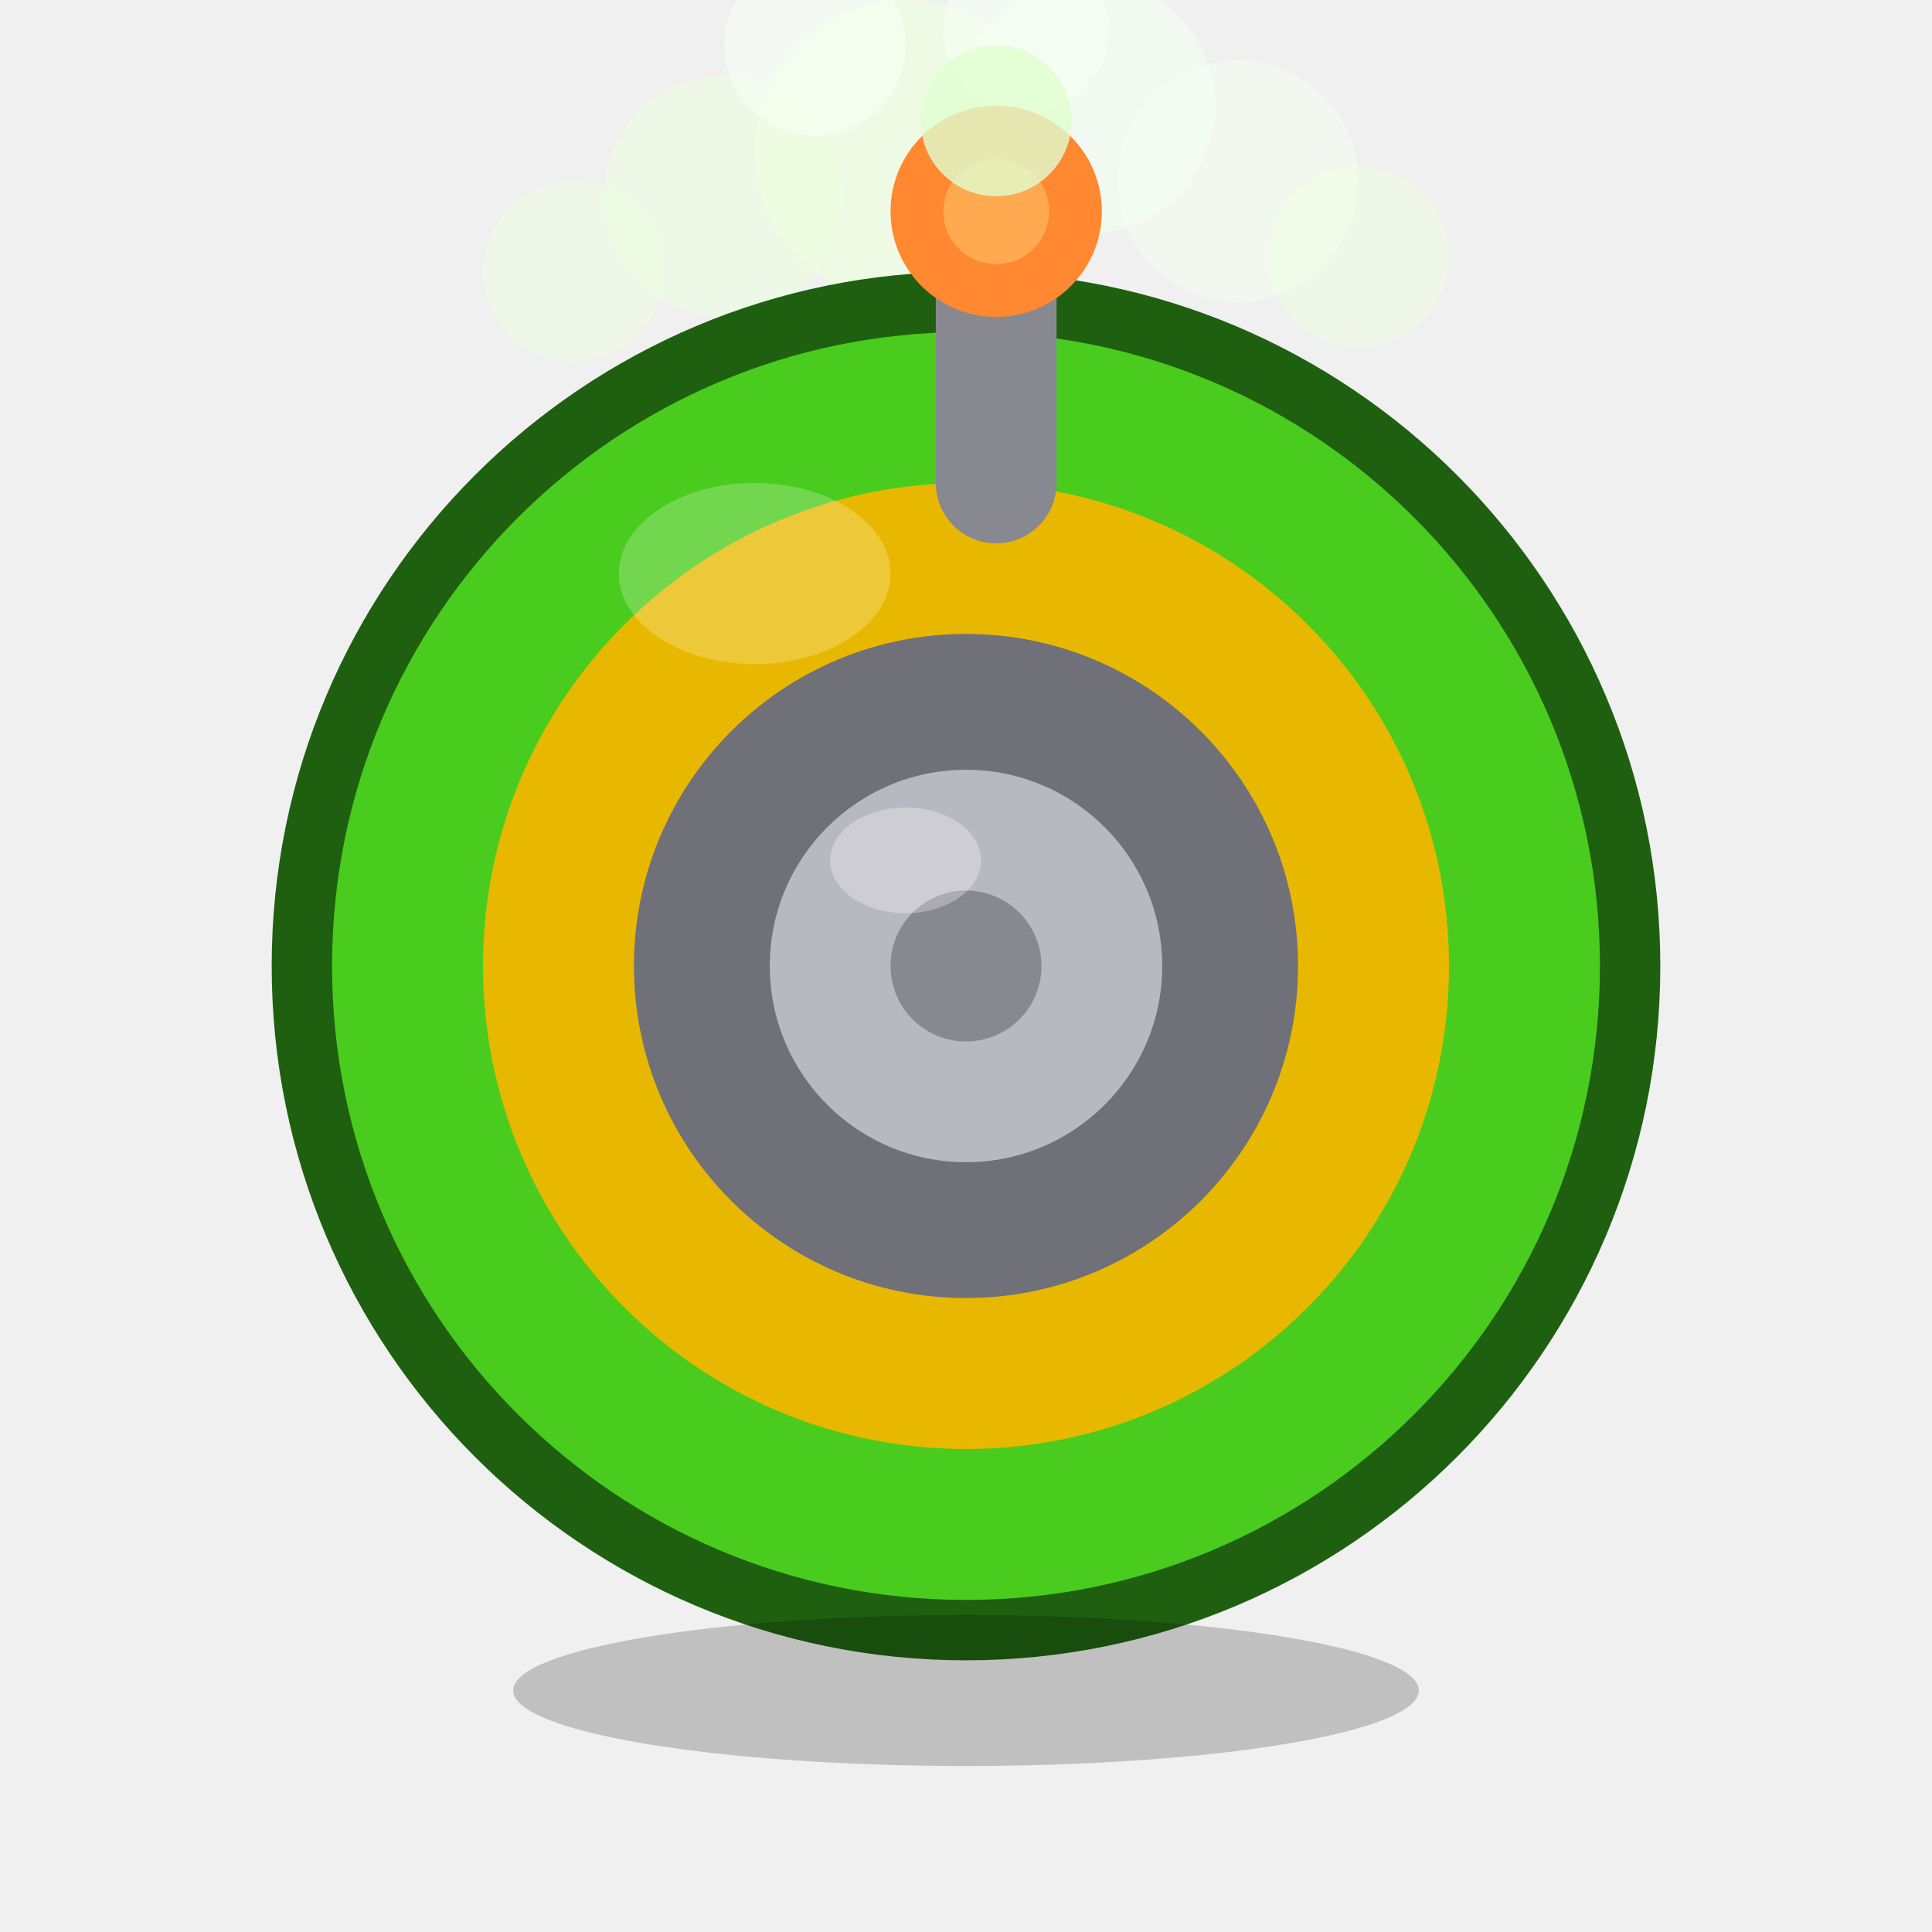
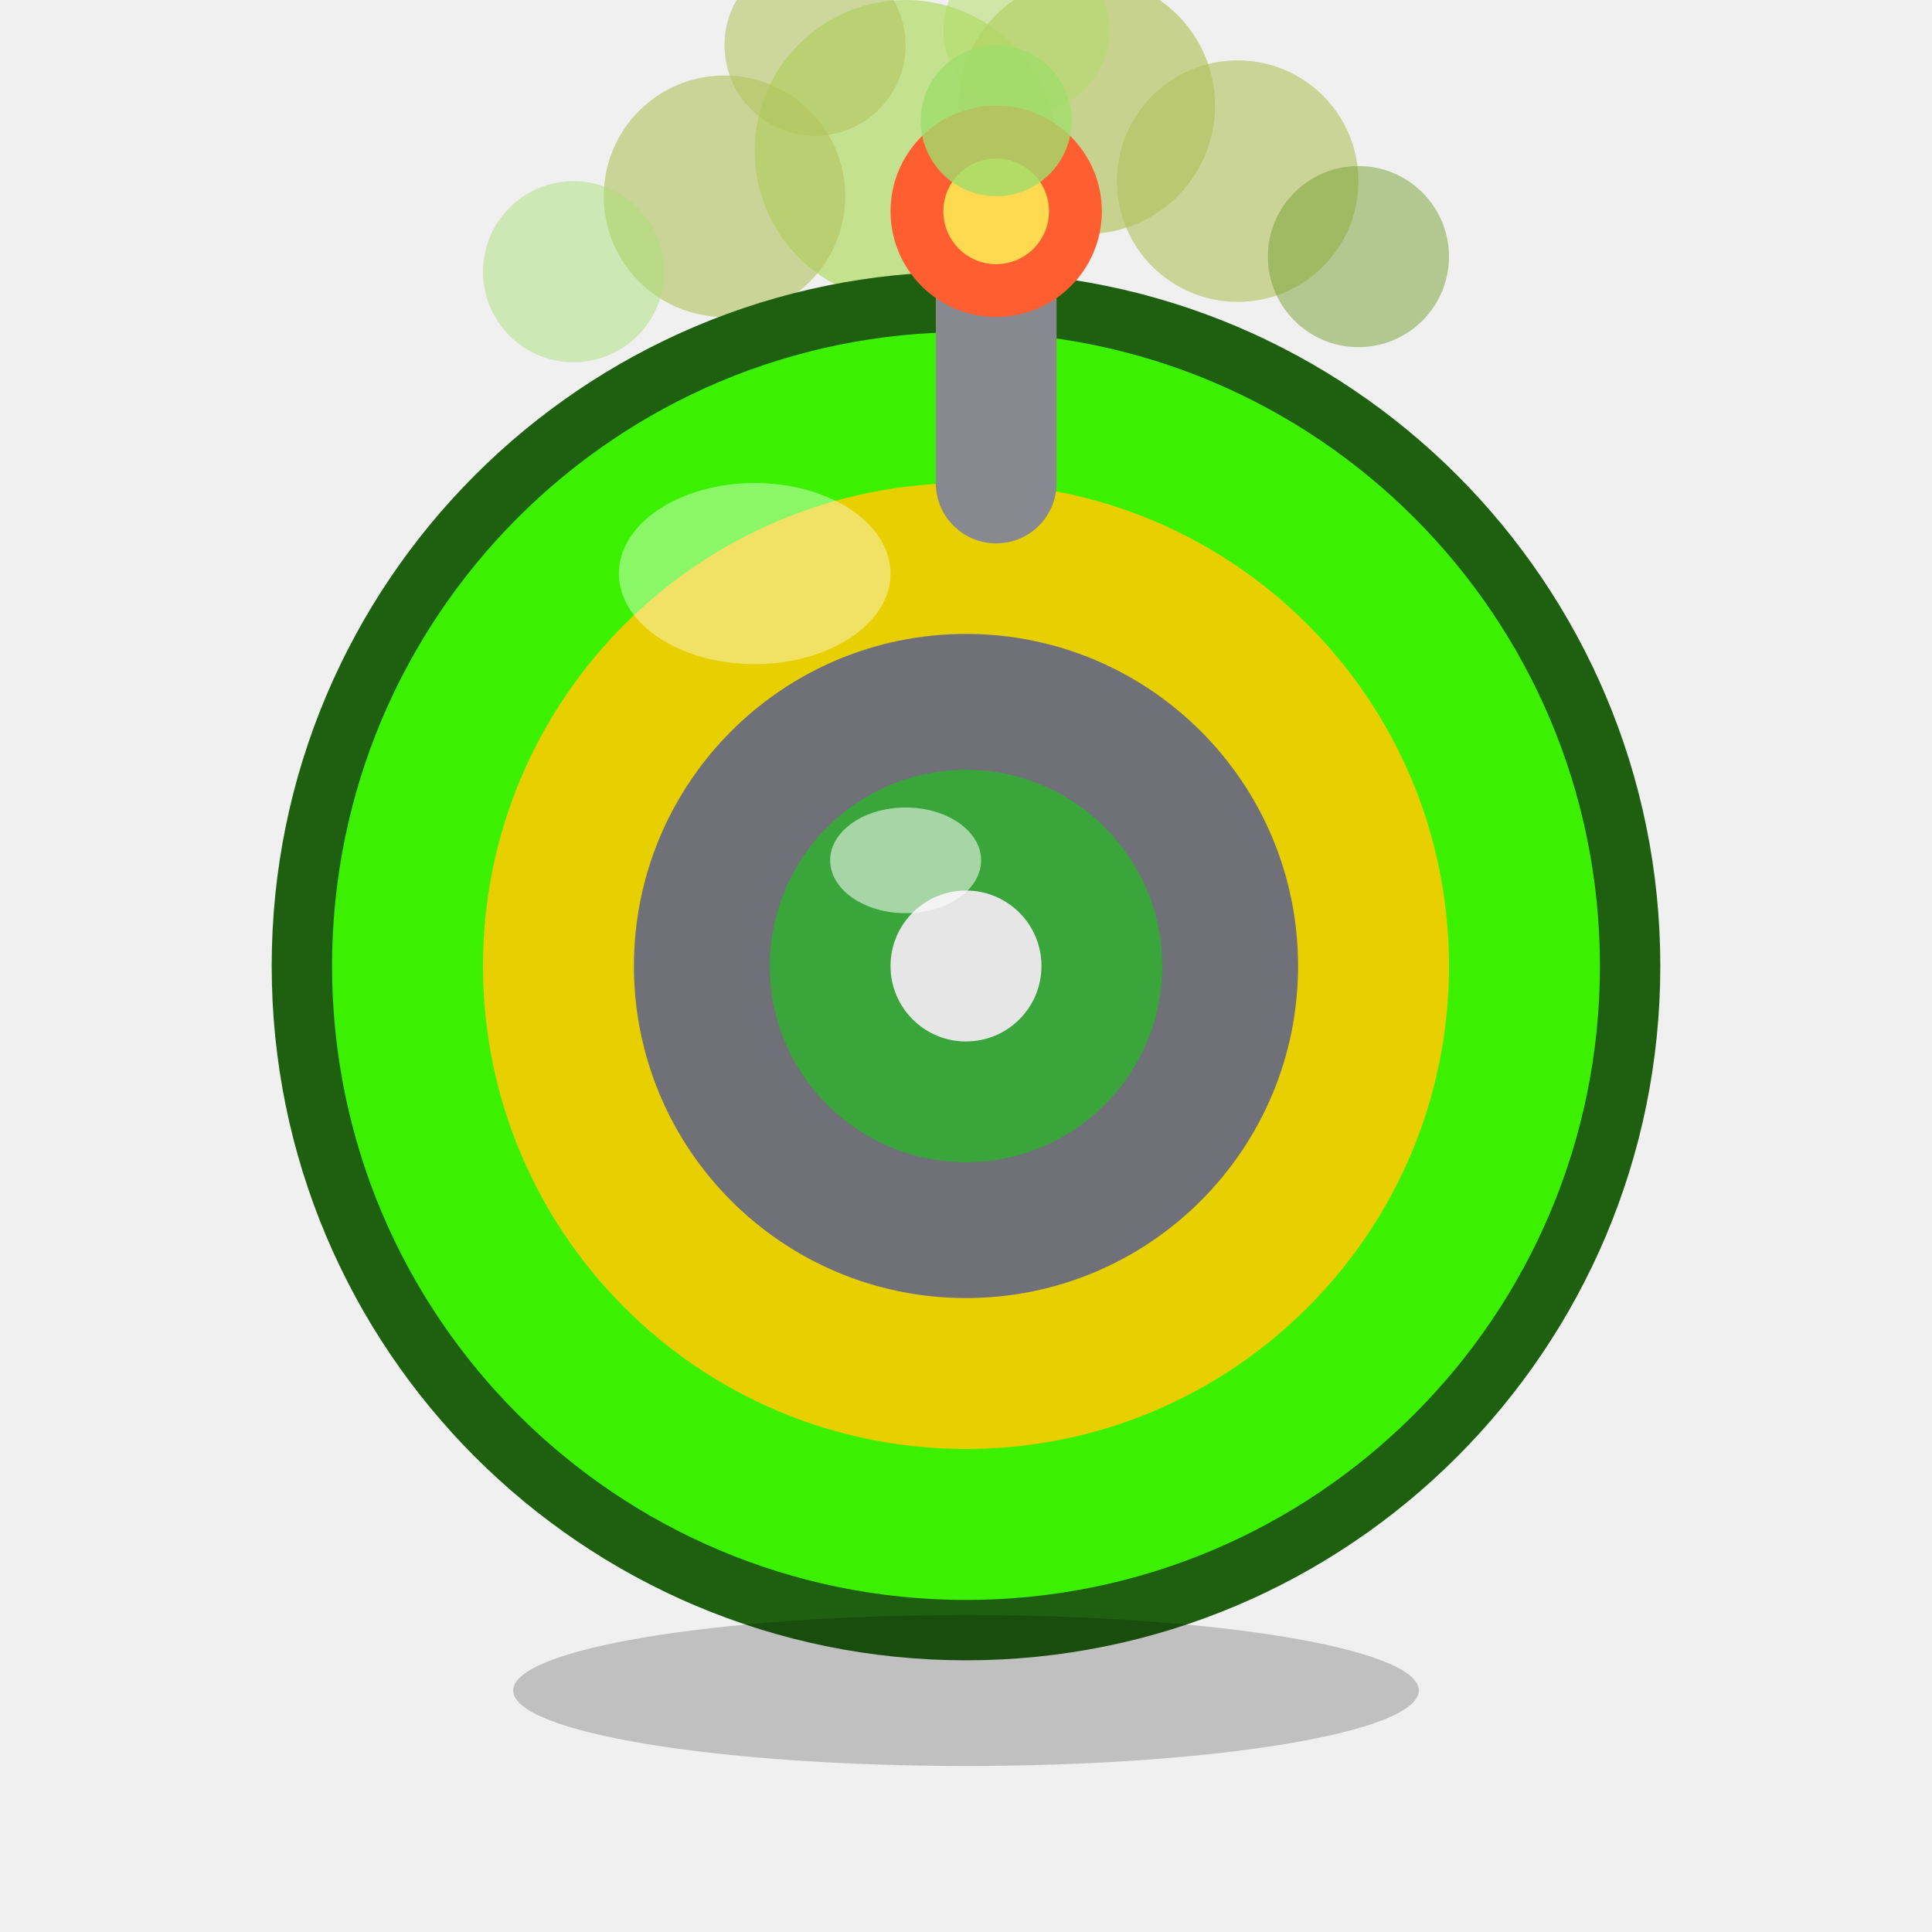
- <svg xmlns="http://www.w3.org/2000/svg" width="128" height="128" viewBox="0 0 128 128">
-   <circle cx="60" cy="10" r="10" fill="#EEFDE0" opacity="0.72" />
-   <circle cx="72" cy="7" r="8.5" fill="#F4FEF0" opacity="0.68" />
-   <circle cx="48" cy="13" r="8" fill="#EEFDE0" opacity="0.62" />
-   <circle cx="82" cy="12" r="8" fill="#F4FEF0" opacity="0.62" />
-   <circle cx="54" cy="3" r="6" fill="#F8FFF4" opacity="0.58" />
-   <circle cx="68" cy="2" r="5.5" fill="#F8FFF4" opacity="0.52" />
-   <circle cx="38" cy="18" r="6" fill="#EEFDE0" opacity="0.50" />
-   <circle cx="90" cy="17" r="6" fill="#EEFDE0" opacity="0.50" />
-   <circle cx="64" cy="64" r="46" fill="#1E6010" />
-   <circle cx="64" cy="64" r="42" fill="#4ACC1E" />
-   <circle cx="64" cy="64" r="32" fill="#E8B800" />
-   <circle cx="64" cy="64" r="22" fill="#707078" />
-   <circle cx="64" cy="64" r="13" fill="#B8B8C0" />
-   <circle cx="64" cy="64" r="5" fill="#888890" />
-   <rect x="62" y="12" width="8" height="24" rx="4" fill="#888890" />
-   <circle cx="66" cy="14" r="7" fill="#FF8830" />
-   <circle cx="66" cy="14" r="3.5" fill="#FFAA50" />
-   <circle cx="66" cy="8" r="5" fill="#E0FFD0" opacity="0.80" />
-   <ellipse cx="50" cy="38" rx="9" ry="6" fill="white" opacity="0.22" />
-   <ellipse cx="60" cy="57" rx="5" ry="3.5" fill="white" opacity="0.30" />
-   <ellipse cx="64" cy="112" rx="30" ry="5" fill="#000000" opacity="0.20" />
+ <svg xmlns="http://www.w3.org/2000/svg" width="128" height="128" viewBox="0 0 128 128" version="1.1" id="svg19">
+   <defs id="defs19" />
+   <circle cx="60" cy="10" r="10" fill="#EEFDE0" opacity="0.72" id="circle1" style="fill:#b3dc66;fill-opacity:1" />
+   <circle cx="72" cy="7" r="8.5" fill="#F4FEF0" opacity="0.68" id="circle2" style="fill:#b3c460;fill-opacity:1" />
+   <circle cx="48" cy="13" r="8" fill="#EEFDE0" opacity="0.62" id="circle3" style="fill:#b3c460;fill-opacity:1" />
+   <circle cx="82" cy="12" r="8" fill="#F4FEF0" opacity="0.62" id="circle4" style="fill:#b3c460;fill-opacity:1" />
+   <circle cx="54" cy="3" r="6" fill="#F8FFF4" opacity="0.58" id="circle5" style="fill:#b3c460;fill-opacity:1" />
+   <circle cx="68" cy="2" r="5.5" fill="#F8FFF4" opacity="0.52" id="circle6" style="fill:#b3dc66;fill-opacity:1" />
+   <circle cx="38" cy="18" r="6" fill="#EEFDE0" opacity="0.50" id="circle7" style="fill:#aae078;fill-opacity:1" />
+   <circle cx="90" cy="17" r="6" fill="#EEFDE0" opacity="0.50" id="circle8" style="fill:#76a032;fill-opacity:1" />
+   <circle cx="64" cy="64" r="46" fill="#1E6010" id="circle9" />
+   <circle cx="64" cy="64" r="42" fill="#4ACC1E" id="circle10" style="fill:#3cf100;fill-opacity:1" />
+   <circle cx="64" cy="64" r="32" fill="#E8B800" id="circle11" style="fill:#e8cf00;fill-opacity:1" />
+   <circle cx="64" cy="64" r="22" fill="#707078" id="circle12" />
+   <circle cx="64" cy="64" r="13" fill="#B8B8C0" id="circle13" style="fill:#39a53a;fill-opacity:1" />
+   <circle cx="64" cy="64" r="5" fill="#888890" id="circle14" style="fill:#e6e6e6;fill-opacity:1" />
+   <rect x="62" y="12" width="8" height="24" rx="4" fill="#888890" id="rect14" />
+   <circle cx="66" cy="14" r="7" fill="#FF8830" id="circle15" style="fill:#ff5e30;fill-opacity:1" />
+   <circle cx="66" cy="14" r="3.5" fill="#FFAA50" id="circle16" style="fill:#ffd950;fill-opacity:1" />
+   <circle cx="66" cy="8" r="5" fill="#E0FFD0" opacity="0.80" id="circle17" style="fill:#a0dd6c;fill-opacity:1" />
+   <ellipse cx="50" cy="38" rx="9" ry="6" fill="white" opacity="0.22" id="ellipse17" style="opacity:0.4" />
+   <ellipse cx="60" cy="57" rx="5" ry="3.5" fill="white" opacity="0.30" id="ellipse18" style="opacity:0.55" />
+   <ellipse cx="64" cy="112" rx="30" ry="5" fill="#000000" opacity="0.20" id="ellipse19" />
</svg>
